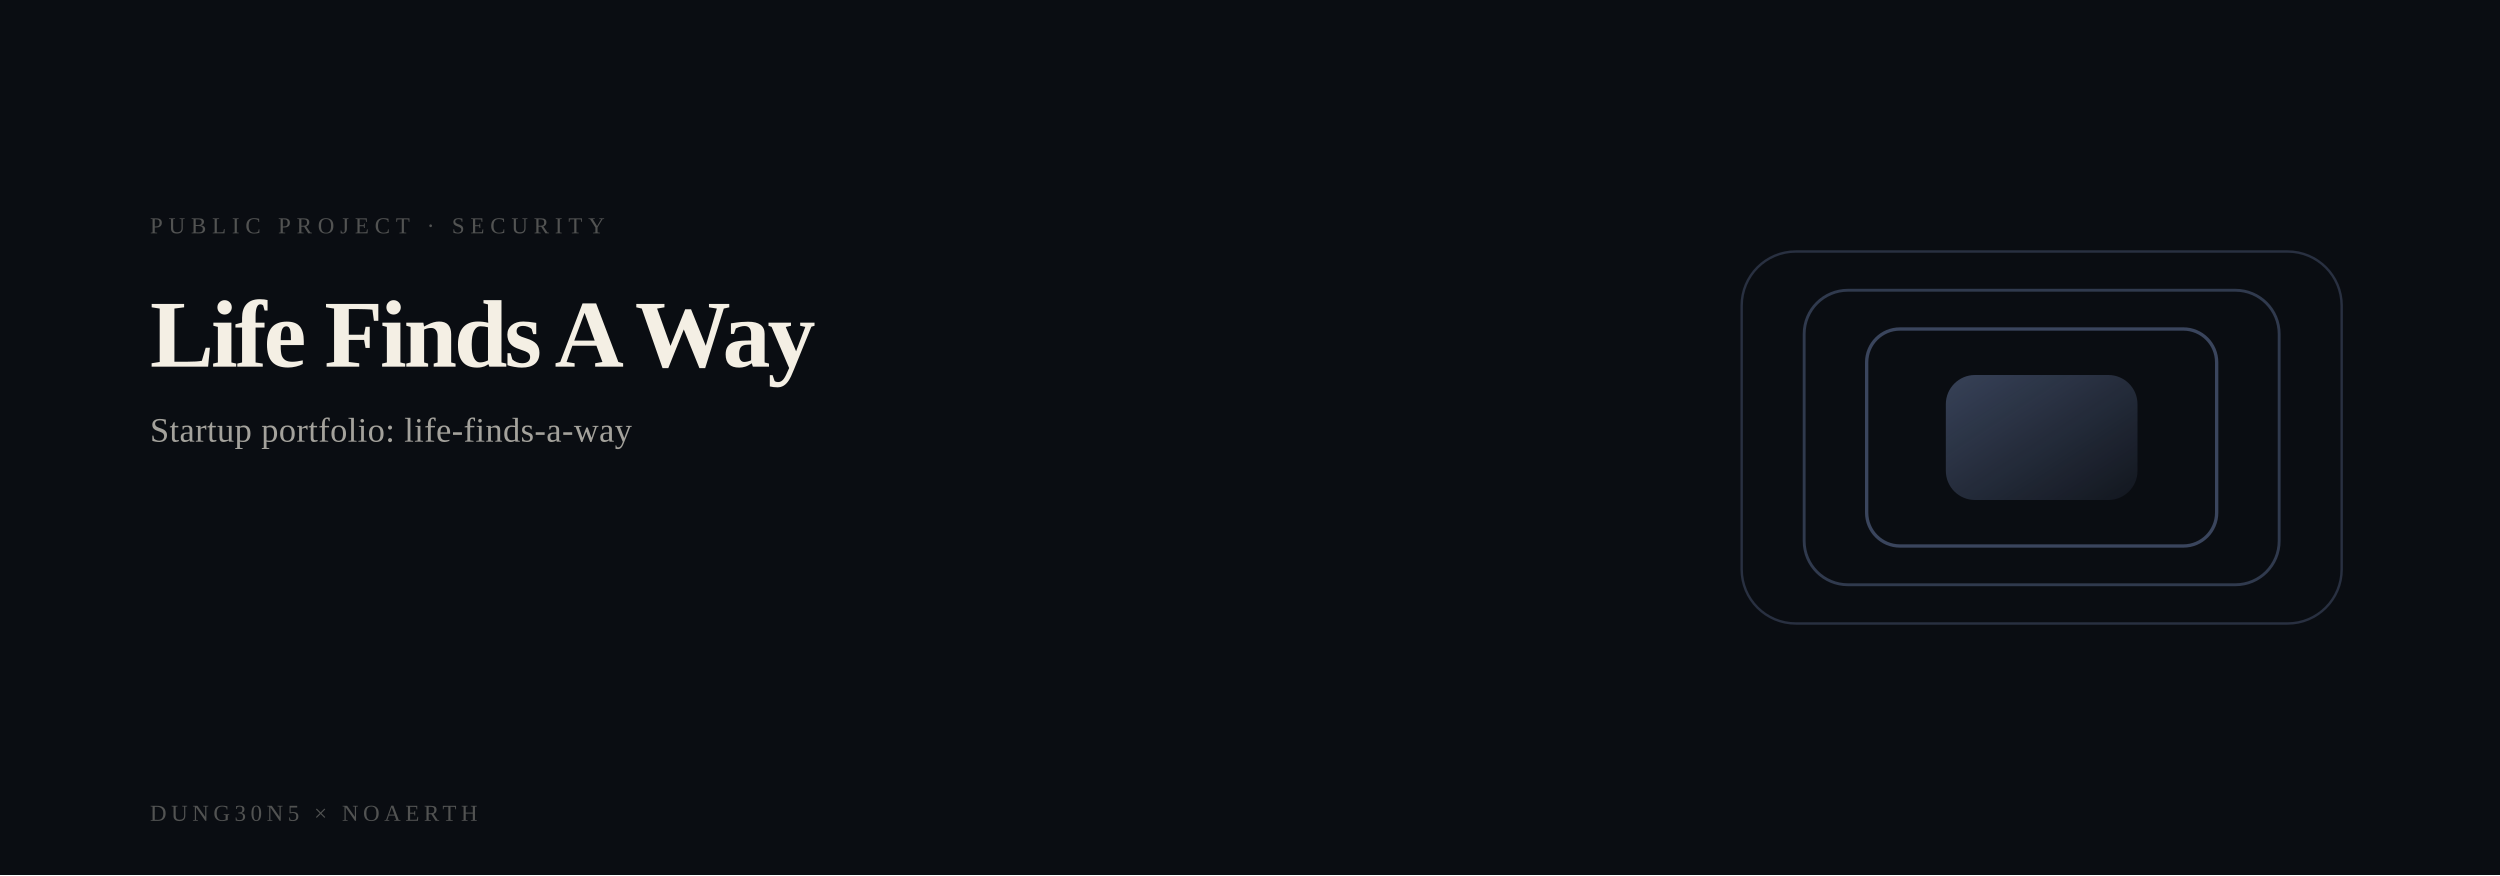
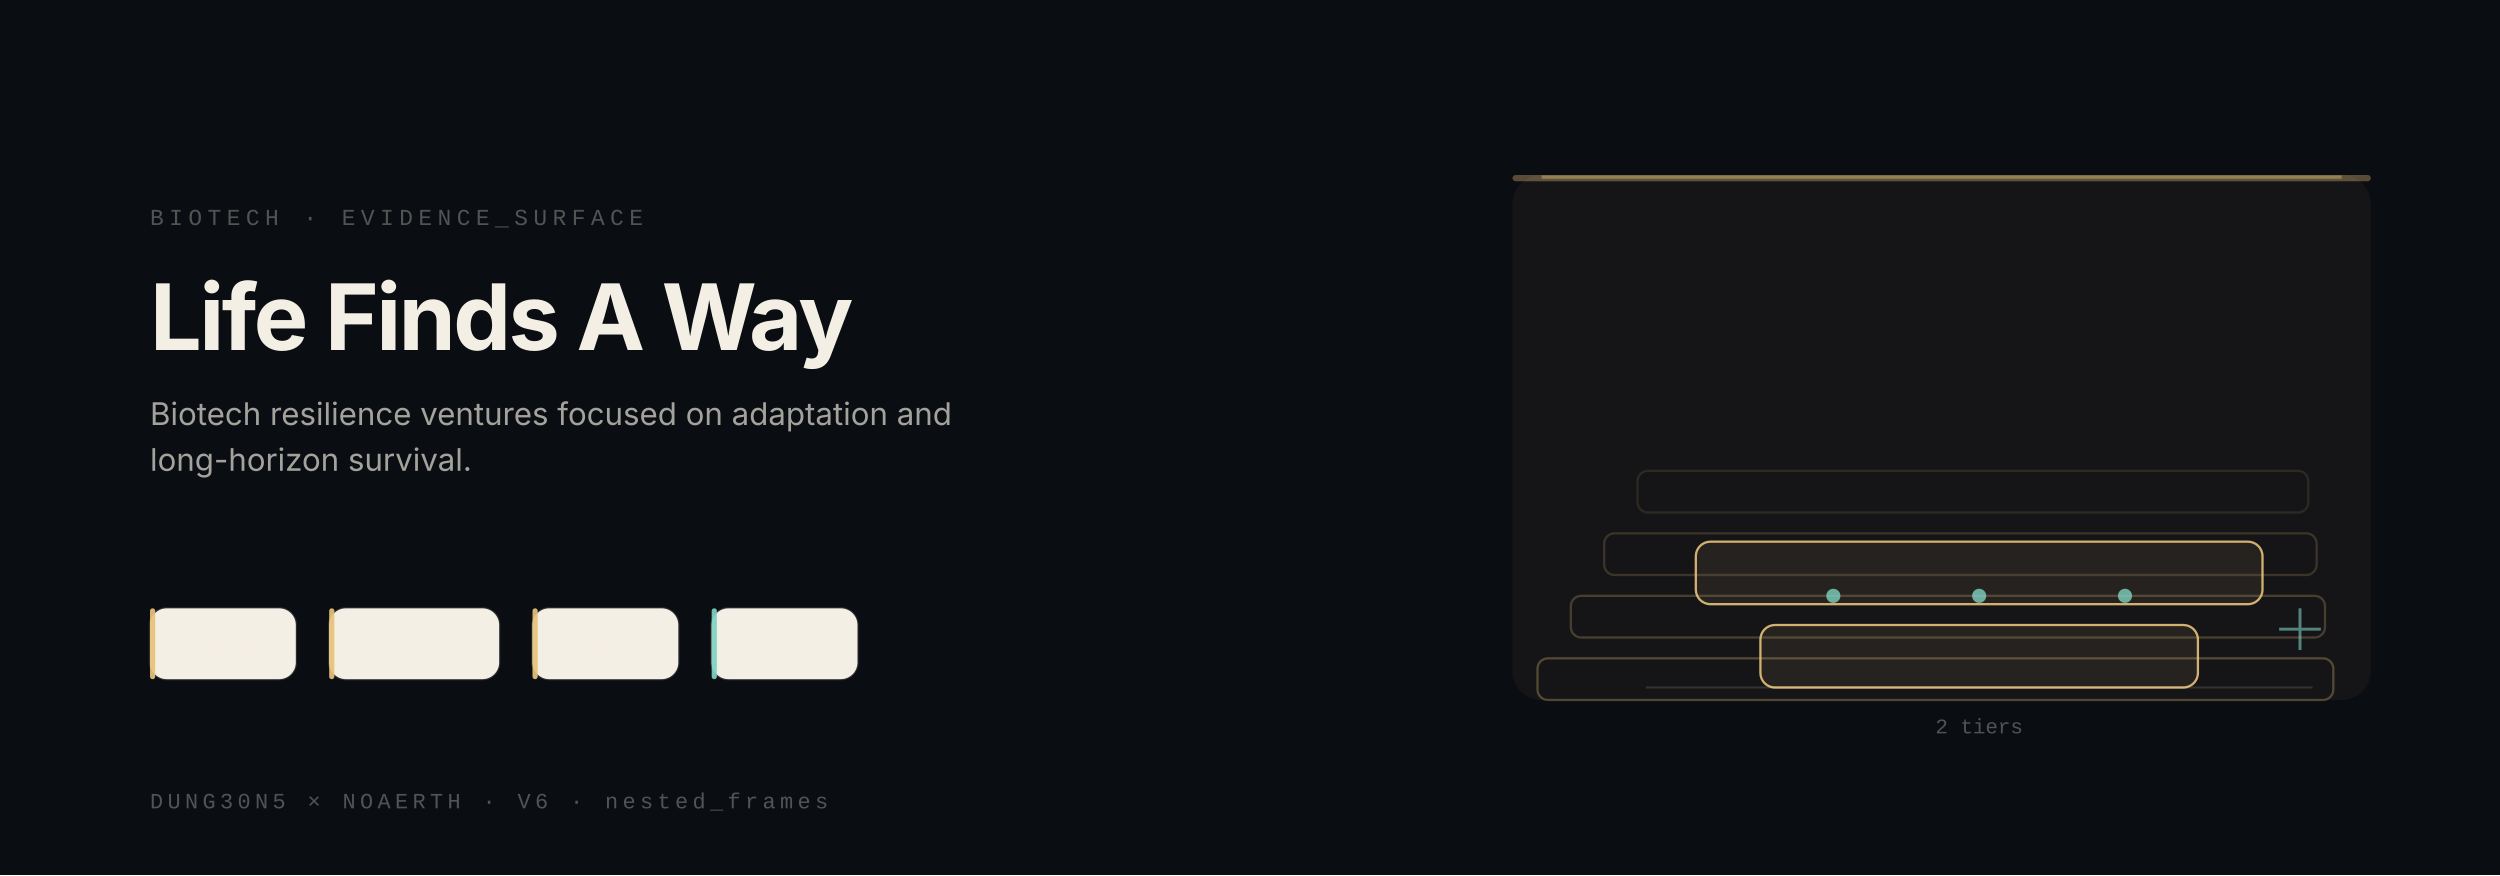
- <svg xmlns="http://www.w3.org/2000/svg" viewBox="0 0 1200 420" width="1200" height="420" role="img" aria-label="Life Finds A Way: nested policy frames with a visible boundary edge. Motion depicts policy surfaces assemble into a readable security posture.">
-   <defs>
-     <linearGradient id="hero-life-finds-a-way-dark-a" x1="0" y1="0" x2="1" y2="1">
-       <stop offset="0" stop-color="#8fa8e0" stop-opacity="0.85" />
-       <stop offset="1" stop-color="#8fa8e0" stop-opacity="0.15" />
-     </linearGradient>
-   </defs>
+ <svg xmlns="http://www.w3.org/2000/svg" viewBox="0 0 1200 420" width="1200" height="420" role="img" aria-label="Life Finds A Way: claims stack into tiers, and evidence is carried up to be checked">
  <rect width="1200" height="420" fill="#0a0d12" />
-   <rect x="896" y="157.92" width="168" height="104.16" rx="16" fill="none" stroke="#8fa8e0" stroke-width="1.60" opacity="0.36" />
-   <rect x="866" y="139.32" width="228" height="141.36" rx="21" fill="none" stroke="#8fa8e0" stroke-width="1.38" opacity="0.29" />
-   <rect x="836" y="120.72" width="288" height="178.56" rx="26" fill="none" stroke="#8fa8e0" stroke-width="1.16" opacity="0.23" />
-   <rect x="934" y="180" width="92" height="60" rx="14" fill="url(#hero-life-finds-a-way-dark-a)" opacity="0.40" />
-   <text x="72" y="112" fill="#f4efe44f" font-size="11" letter-spacing="2.8">PUBLIC PROJECT · SECURITY</text>
-   <text x="72" y="176" fill="#f4efe4" font-size="46" font-weight="660" letter-spacing="-1.4">Life Finds A Way</text>
-   <text x="72" y="212" fill="#f4efe4a8" font-size="16.5" letter-spacing="0.2">Startup portfolio: life-finds-a-way</text>
-   <rect x="72" y="266" width="106" height="40" rx="9" fill="#f4efe4" fill-opacity="0.05" stroke="#f4efe424" stroke-width="1.1" opacity="0">
-     <animate attributeName="opacity" from="0" to="1" dur="0.5s" begin="0.50s" fill="freeze" />
-   </rect>
-   <rect x="72" y="266" width="2.5" height="40" rx="1.2" fill="#8fa8e0" opacity="0">
-     <animate attributeName="opacity" from="0" to="0.9" dur="0.5s" begin="0.50s" fill="freeze" />
-   </rect>
-   <text x="125" y="291" fill="#f4efe4" font-size="11.5" text-anchor="middle" font-family="ui-monospace,SFMono-Regular,Menlo,monospace" opacity="0">policy<animate attributeName="opacity" from="0" to="1" dur="0.5s" begin="0.65s" fill="freeze" />
-   </text>
-   <rect x="194" y="266" width="106" height="40" rx="9" fill="#f4efe4" fill-opacity="0.05" stroke="#f4efe424" stroke-width="1.1" opacity="0">
-     <animate attributeName="opacity" from="0" to="1" dur="0.5s" begin="1.00s" fill="freeze" />
-   </rect>
-   <rect x="194" y="266" width="2.5" height="40" rx="1.2" fill="#8fa8e0" opacity="0">
-     <animate attributeName="opacity" from="0" to="0.9" dur="0.5s" begin="1.00s" fill="freeze" />
-   </rect>
-   <text x="247" y="291" fill="#f4efe4" font-size="11.5" text-anchor="middle" font-family="ui-monospace,SFMono-Regular,Menlo,monospace" opacity="0">control<animate attributeName="opacity" from="0" to="1" dur="0.5s" begin="1.15s" fill="freeze" />
-   </text>
-   <rect x="316" y="266" width="106" height="40" rx="9" fill="#f4efe4" fill-opacity="0.05" stroke="#f4efe424" stroke-width="1.1" opacity="0">
-     <animate attributeName="opacity" from="0" to="1" dur="0.5s" begin="1.50s" fill="freeze" />
-   </rect>
-   <rect x="316" y="266" width="2.5" height="40" rx="1.2" fill="#e7c27a" opacity="0">
-     <animate attributeName="opacity" from="0" to="0.9" dur="0.5s" begin="1.50s" fill="freeze" />
-   </rect>
-   <text x="369" y="291" fill="#f4efe4" font-size="11.5" text-anchor="middle" font-family="ui-monospace,SFMono-Regular,Menlo,monospace" opacity="0">evidence<animate attributeName="opacity" from="0" to="1" dur="0.5s" begin="1.65s" fill="freeze" />
-   </text>
-   <text x="72" y="394" fill="#f4efe44f" font-size="11" letter-spacing="2.2">DUNG30N5 × NOAERTH</text>
+   <text x="72" y="108" font-family="ui-monospace, SFMono-Regular, Menlo, Monaco, Consolas, 'Liberation Mono', monospace" font-size="11" letter-spacing="2.6" fill="#f4efe44f">BIOTECH · EVIDENCE_SURFACE</text>
+   <text x="72" y="168" font-family="-apple-system, BlinkMacSystemFont, 'Segoe UI', Inter, Helvetica, Arial, sans-serif" font-size="44" font-weight="660" letter-spacing="-1.2" fill="#f4efe4">Life Finds A Way</text>
+   <text x="72" y="204" font-family="-apple-system, BlinkMacSystemFont, 'Segoe UI', Inter, Helvetica, Arial, sans-serif" font-size="15" fill="#f4efe4a8">Biotech resilience ventures focused on adaptation and</text>
+   <text x="72" y="226" font-family="-apple-system, BlinkMacSystemFont, 'Segoe UI', Inter, Helvetica, Arial, sans-serif" font-size="15" fill="#f4efe4a8">long-horizon survival.</text>
+   <rect x="72.0" y="292.0" width="70.0" height="34.0" rx="8" fill="#f4efe4" stroke="#f4efe424" stroke-width="1.1" />
+   <rect x="72.0" y="292.0" width="2.5" height="34.0" rx="1.2" fill="#e7c27a" opacity="0.92" />
+   <text x="107.0" y="314" font-family="ui-monospace, SFMono-Regular, Menlo, Monaco, Consolas, 'Liberation Mono', monospace" font-size="11" fill="#f4efe4" fill-opacity="0.82" text-anchor="middle">content</text>
+   <rect x="158.0" y="292.0" width="81.6" height="34.0" rx="8" fill="#f4efe4" stroke="#f4efe424" stroke-width="1.1" />
+   <rect x="158.0" y="292.0" width="2.5" height="34.0" rx="1.2" fill="#e7c27a" opacity="0.92" />
+   <text x="198.8" y="314" font-family="ui-monospace, SFMono-Regular, Menlo, Monaco, Consolas, 'Liberation Mono', monospace" font-size="11" fill="#f4efe4" fill-opacity="0.82" text-anchor="middle">public-site</text>
+   <rect x="255.6" y="292.0" width="70.0" height="34.0" rx="8" fill="#f4efe4" stroke="#f4efe424" stroke-width="1.1" />
+   <rect x="255.6" y="292.0" width="2.5" height="34.0" rx="1.2" fill="#e7c27a" opacity="0.92" />
+   <text x="290.6" y="314" font-family="ui-monospace, SFMono-Regular, Menlo, Monaco, Consolas, 'Liberation Mono', monospace" font-size="11" fill="#f4efe4" fill-opacity="0.82" text-anchor="middle">demo</text>
+   <rect x="341.6" y="292.0" width="70.0" height="34.0" rx="8" fill="#f4efe4" stroke="#f4efe424" stroke-width="1.1" />
+   <rect x="341.6" y="292.0" width="2.5" height="34.0" rx="1.2" fill="#7fd1c1" opacity="0.92" />
+   <text x="376.6" y="314" font-family="ui-monospace, SFMono-Regular, Menlo, Monaco, Consolas, 'Liberation Mono', monospace" font-size="11" fill="#f4efe4" fill-opacity="0.82" text-anchor="middle">investors</text>
+   <rect x="726.0" y="84.0" width="412.0" height="252.0" rx="14" fill="#e7c27a" fill-opacity="0.05" />
+   <line x1="740.0" y1="85.0" x2="1124.0" y2="85.0" stroke="#e7c27a" stroke-width="1.6" opacity="0.4" />
+   <rect x="738.0" y="316.0" width="382.0" height="20" rx="5" fill="none" stroke="#e7c27a" stroke-width="1.1" opacity="0.30" />
+   <rect x="754.0" y="286.0" width="362.0" height="20" rx="5" fill="none" stroke="#e7c27a" stroke-width="1.1" opacity="0.24" />
+   <rect x="770.0" y="256.0" width="342.0" height="20" rx="5" fill="none" stroke="#e7c27a" stroke-width="1.1" opacity="0.18" />
+   <rect x="786.0" y="226.0" width="322.0" height="20" rx="5" fill="none" stroke="#e7c27a" stroke-width="1.1" opacity="0.12" />
+   <rect x="726.0" y="84.0" width="412.0" height="3" rx="1.5" fill="#e7c27a" opacity="0.35" />
+   <path d="M1094.0 302.0 h20 M1104.0 292.0 v20" stroke="#7fd1c1" stroke-width="1.4" opacity="0.6" />
+   <rect x="845.0" y="300.0" width="210.0" height="30" rx="7" fill="#e7c27a" fill-opacity="0.09" stroke="#e7c27a" stroke-width="1.1" opacity="0.9" />
+   <rect x="814.0" y="260.0" width="272.0" height="30" rx="7" fill="#e7c27a" fill-opacity="0.09" stroke="#e7c27a" stroke-width="1.1" opacity="0.9" />
+   <circle cx="880" cy="286" r="3.4" fill="#7fd1c1" opacity="0.8" />
+   <circle cx="950" cy="286" r="3.4" fill="#7fd1c1" opacity="0.8" />
+   <circle cx="1020" cy="286" r="3.4" fill="#7fd1c1" opacity="0.8" />
+   <line x1="790" y1="330" x2="1110" y2="330" stroke="#f4efe424" stroke-width="1" />
+   <text x="950" y="352" font-family="ui-monospace, SFMono-Regular, Menlo, Monaco, Consolas, 'Liberation Mono', monospace" font-size="10" fill="#f4efe44f" text-anchor="middle">2 tiers</text>
+   <text x="72" y="388" font-family="ui-monospace, SFMono-Regular, Menlo, Monaco, Consolas, 'Liberation Mono', monospace" font-size="10.5" letter-spacing="2.1" fill="#f4efe44f">DUNG30N5 × NOAERTH · V6 · nested_frames</text>
</svg>
